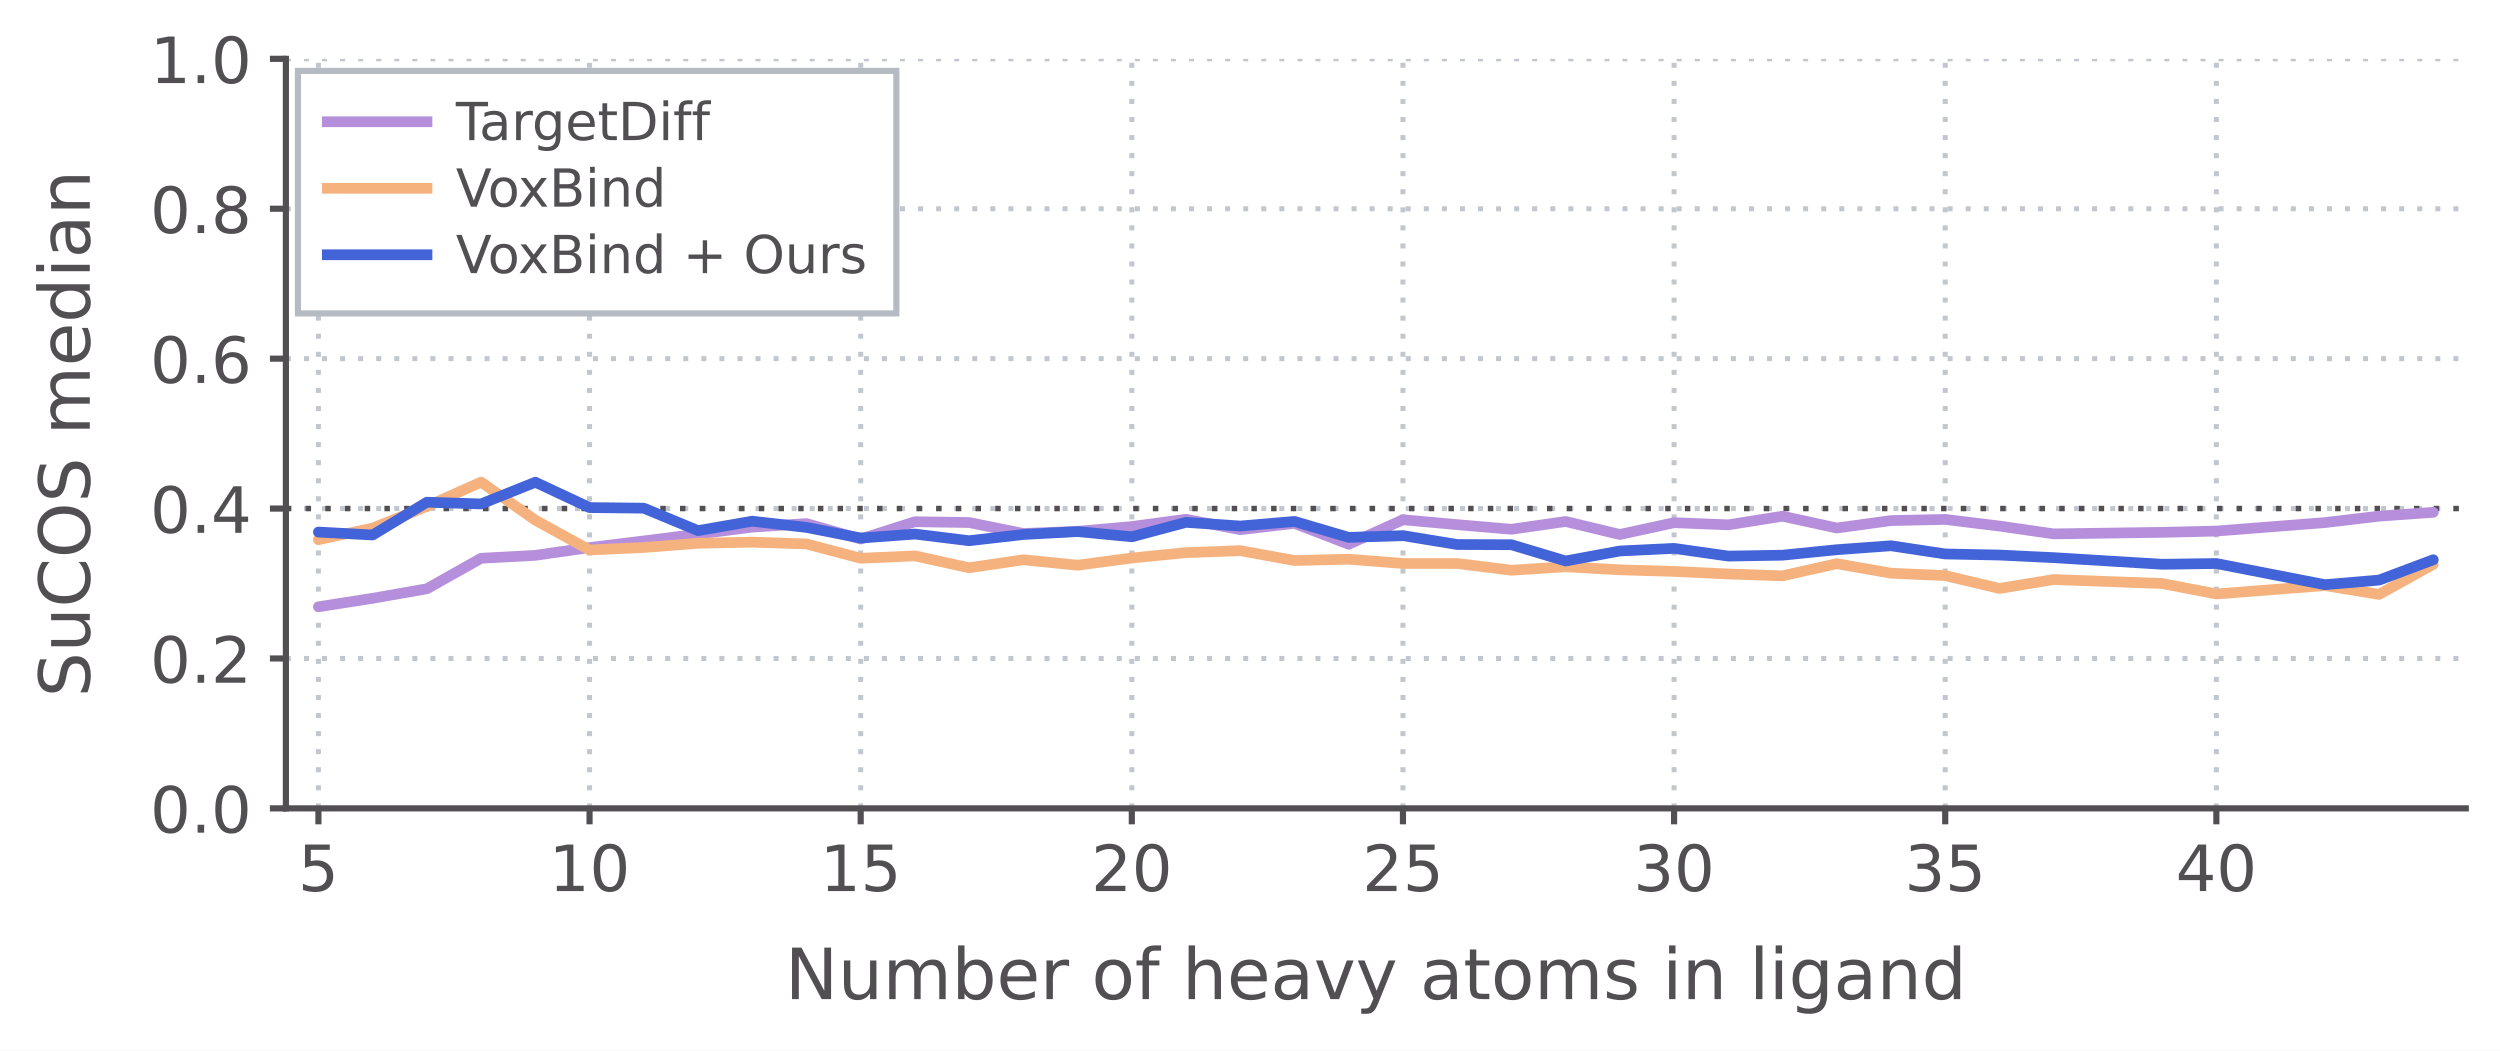
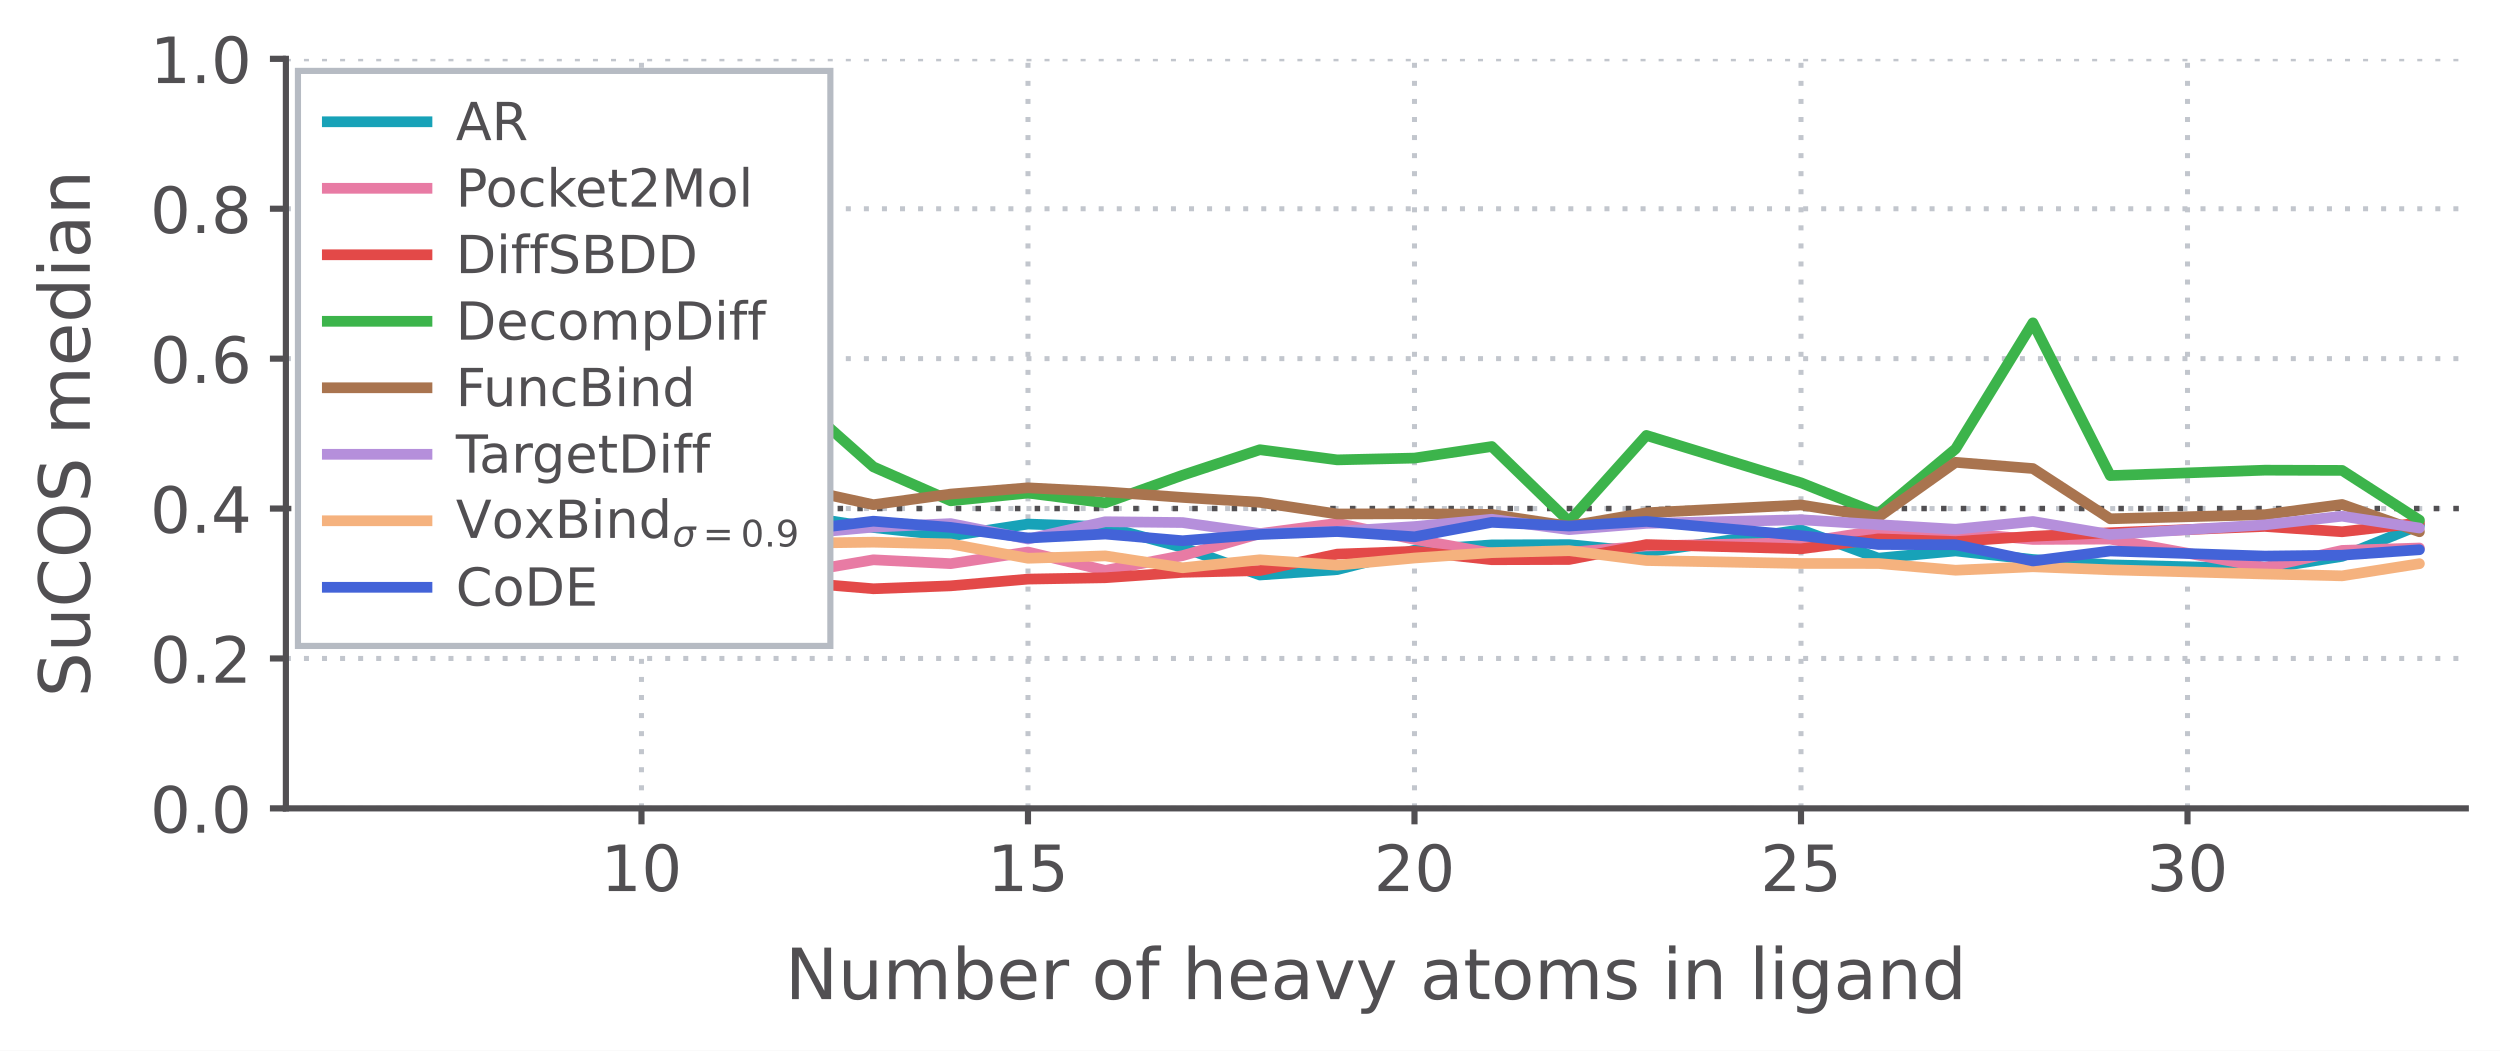
<svg xmlns="http://www.w3.org/2000/svg" xmlns:xlink="http://www.w3.org/1999/xlink" width="548.1pt" height="230.353pt" viewBox="0 0 548.1 230.353" version="1.1">
  <defs>
    <style type="text/css">*{stroke-linejoin: round; stroke-linecap: butt}</style>
  </defs>
  <g id="figure_1">
    <g id="patch_1">
      <path d="M 0 230.353  L 548.1 230.353  L 548.1 0  L 0 0  z " style="fill: #ffffff" />
    </g>
    <g id="axes_1">
      <g id="patch_2">
        <path d="M 62.677 177.226  L 540.6 177.226  L 540.6 12.9  L 62.677 12.9  z " style="fill: #ffffff" />
      </g>
      <g id="matplotlib.axis_1">
        <g id="xtick_1">
          <g id="line2d_1">
-             <path d="M 69.81 177.226  L 69.81 12.9  " clip-path="url(#p64184d56db)" style="fill: none; stroke-dasharray: 1.1,2.86; stroke-dashoffset: 0; stroke: #c2c6cd; stroke-width: 1.1" />
+             <path d="M 140.636 177.226  L 140.636 12.9  " clip-path="url(#pcd29ead60c)" style="fill: none; stroke-dasharray: 1.1,2.86; stroke-dashoffset: 0; stroke: #c2c6cd; stroke-width: 1.1" />
          </g>
          <g id="line2d_2">
            <defs>
-               <path id="m9a346d5cc1" d="M 0 0  L 0 3.5  " style="stroke: #514f52; stroke-width: 1.35" />
+               <path id="mb26d4b2e39" d="M 0 0  L 0 3.5  " style="stroke: #514f52; stroke-width: 1.35" />
            </defs>
            <g>
-               <use xlink:href="#m9a346d5cc1" x="69.81" y="177.226" style="fill: #514f52; stroke: #514f52; stroke-width: 1.35" />
+               <use xlink:href="#mb26d4b2e39" x="140.636" y="177.226" style="fill: #514f52; stroke: #514f52; stroke-width: 1.35" />
            </g>
          </g>
          <g id="text_1">
-             <text style="font-size: 14px; font-family: 'DejaVu Sans'; text-anchor: middle; fill: #514f52" x="69.81" y="195.364" transform="rotate(-0 69.81045 195.3637)">5</text>
+             <text style="font-size: 14px; font-family: 'DejaVu Sans'; text-anchor: middle; fill: #514f52" x="140.636" y="195.364" transform="rotate(-0 140.6363 195.3637)">10</text>
          </g>
        </g>
        <g id="xtick_2">
          <g id="line2d_3">
-             <path d="M 129.254 177.226  L 129.254 12.9  " clip-path="url(#p64184d56db)" style="fill: none; stroke-dasharray: 1.1,2.86; stroke-dashoffset: 0; stroke: #c2c6cd; stroke-width: 1.1" />
+             <path d="M 225.374 177.226  L 225.374 12.9  " clip-path="url(#pcd29ead60c)" style="fill: none; stroke-dasharray: 1.1,2.86; stroke-dashoffset: 0; stroke: #c2c6cd; stroke-width: 1.1" />
          </g>
          <g id="line2d_4">
            <g>
-               <use xlink:href="#m9a346d5cc1" x="129.254" y="177.226" style="fill: #514f52; stroke: #514f52; stroke-width: 1.35" />
+               <use xlink:href="#mb26d4b2e39" x="225.374" y="177.226" style="fill: #514f52; stroke: #514f52; stroke-width: 1.35" />
            </g>
          </g>
          <g id="text_2">
-             <text style="font-size: 14px; font-family: 'DejaVu Sans'; text-anchor: middle; fill: #514f52" x="129.254" y="195.364" transform="rotate(-0 129.2536 195.3637)">10</text>
+             <text style="font-size: 14px; font-family: 'DejaVu Sans'; text-anchor: middle; fill: #514f52" x="225.374" y="195.364" transform="rotate(-0 225.3744 195.3637)">15</text>
          </g>
        </g>
        <g id="xtick_3">
          <g id="line2d_5">
-             <path d="M 188.697 177.226  L 188.697 12.9  " clip-path="url(#p64184d56db)" style="fill: none; stroke-dasharray: 1.1,2.86; stroke-dashoffset: 0; stroke: #c2c6cd; stroke-width: 1.1" />
+             <path d="M 310.112 177.226  L 310.112 12.9  " clip-path="url(#pcd29ead60c)" style="fill: none; stroke-dasharray: 1.1,2.86; stroke-dashoffset: 0; stroke: #c2c6cd; stroke-width: 1.1" />
          </g>
          <g id="line2d_6">
            <g>
-               <use xlink:href="#m9a346d5cc1" x="188.697" y="177.226" style="fill: #514f52; stroke: #514f52; stroke-width: 1.35" />
+               <use xlink:href="#mb26d4b2e39" x="310.112" y="177.226" style="fill: #514f52; stroke: #514f52; stroke-width: 1.35" />
            </g>
          </g>
          <g id="text_3">
-             <text style="font-size: 14px; font-family: 'DejaVu Sans'; text-anchor: middle; fill: #514f52" x="188.697" y="195.364" transform="rotate(-0 188.6967 195.3637)">15</text>
+             <text style="font-size: 14px; font-family: 'DejaVu Sans'; text-anchor: middle; fill: #514f52" x="310.112" y="195.364" transform="rotate(-0 310.1124 195.3637)">20</text>
          </g>
        </g>
        <g id="xtick_4">
          <g id="line2d_7">
-             <path d="M 248.14 177.226  L 248.14 12.9  " clip-path="url(#p64184d56db)" style="fill: none; stroke-dasharray: 1.1,2.86; stroke-dashoffset: 0; stroke: #c2c6cd; stroke-width: 1.1" />
+             <path d="M 394.851 177.226  L 394.851 12.9  " clip-path="url(#pcd29ead60c)" style="fill: none; stroke-dasharray: 1.1,2.86; stroke-dashoffset: 0; stroke: #c2c6cd; stroke-width: 1.1" />
          </g>
          <g id="line2d_8">
            <g>
-               <use xlink:href="#m9a346d5cc1" x="248.14" y="177.226" style="fill: #514f52; stroke: #514f52; stroke-width: 1.35" />
+               <use xlink:href="#mb26d4b2e39" x="394.851" y="177.226" style="fill: #514f52; stroke: #514f52; stroke-width: 1.35" />
            </g>
          </g>
          <g id="text_4">
-             <text style="font-size: 14px; font-family: 'DejaVu Sans'; text-anchor: middle; fill: #514f52" x="248.14" y="195.364" transform="rotate(-0 248.1398 195.3637)">20</text>
+             <text style="font-size: 14px; font-family: 'DejaVu Sans'; text-anchor: middle; fill: #514f52" x="394.851" y="195.364" transform="rotate(-0 394.8505 195.3637)">25</text>
          </g>
        </g>
        <g id="xtick_5">
          <g id="line2d_9">
-             <path d="M 307.583 177.226  L 307.583 12.9  " clip-path="url(#p64184d56db)" style="fill: none; stroke-dasharray: 1.1,2.86; stroke-dashoffset: 0; stroke: #c2c6cd; stroke-width: 1.1" />
+             <path d="M 479.589 177.226  L 479.589 12.9  " clip-path="url(#pcd29ead60c)" style="fill: none; stroke-dasharray: 1.1,2.86; stroke-dashoffset: 0; stroke: #c2c6cd; stroke-width: 1.1" />
          </g>
          <g id="line2d_10">
            <g>
-               <use xlink:href="#m9a346d5cc1" x="307.583" y="177.226" style="fill: #514f52; stroke: #514f52; stroke-width: 1.35" />
+               <use xlink:href="#mb26d4b2e39" x="479.589" y="177.226" style="fill: #514f52; stroke: #514f52; stroke-width: 1.35" />
            </g>
          </g>
          <g id="text_5">
-             <text style="font-size: 14px; font-family: 'DejaVu Sans'; text-anchor: middle; fill: #514f52" x="307.583" y="195.364" transform="rotate(-0 307.5829 195.3637)">25</text>
-           </g>
-         </g>
-         <g id="xtick_6">
-           <g id="line2d_11">
-             <path d="M 367.026 177.226  L 367.026 12.9  " clip-path="url(#p64184d56db)" style="fill: none; stroke-dasharray: 1.1,2.86; stroke-dashoffset: 0; stroke: #c2c6cd; stroke-width: 1.1" />
-           </g>
-           <g id="line2d_12">
-             <g>
-               <use xlink:href="#m9a346d5cc1" x="367.026" y="177.226" style="fill: #514f52; stroke: #514f52; stroke-width: 1.35" />
-             </g>
-           </g>
-           <g id="text_6">
-             <text style="font-size: 14px; font-family: 'DejaVu Sans'; text-anchor: middle; fill: #514f52" x="367.026" y="195.364" transform="rotate(-0 367.0261 195.3637)">30</text>
-           </g>
-         </g>
-         <g id="xtick_7">
-           <g id="line2d_13">
-             <path d="M 426.469 177.226  L 426.469 12.9  " clip-path="url(#p64184d56db)" style="fill: none; stroke-dasharray: 1.1,2.86; stroke-dashoffset: 0; stroke: #c2c6cd; stroke-width: 1.1" />
-           </g>
-           <g id="line2d_14">
-             <g>
-               <use xlink:href="#m9a346d5cc1" x="426.469" y="177.226" style="fill: #514f52; stroke: #514f52; stroke-width: 1.35" />
-             </g>
-           </g>
-           <g id="text_7">
-             <text style="font-size: 14px; font-family: 'DejaVu Sans'; text-anchor: middle; fill: #514f52" x="426.469" y="195.364" transform="rotate(-0 426.4692 195.3637)">35</text>
-           </g>
-         </g>
-         <g id="xtick_8">
-           <g id="line2d_15">
-             <path d="M 485.912 177.226  L 485.912 12.9  " clip-path="url(#p64184d56db)" style="fill: none; stroke-dasharray: 1.1,2.86; stroke-dashoffset: 0; stroke: #c2c6cd; stroke-width: 1.1" />
-           </g>
-           <g id="line2d_16">
-             <g>
-               <use xlink:href="#m9a346d5cc1" x="485.912" y="177.226" style="fill: #514f52; stroke: #514f52; stroke-width: 1.35" />
-             </g>
-           </g>
-           <g id="text_8">
-             <text style="font-size: 14px; font-family: 'DejaVu Sans'; text-anchor: middle; fill: #514f52" x="485.912" y="195.364" transform="rotate(-0 485.9123 195.3637)">40</text>
-           </g>
-         </g>
-         <g id="text_9">
+             <text style="font-size: 14px; font-family: 'DejaVu Sans'; text-anchor: middle; fill: #514f52" x="479.589" y="195.364" transform="rotate(-0 479.5886 195.3637)">30</text>
+           </g>
+         </g>
+         <g id="text_6">
          <text style="font-size: 15.5px; font-family: 'DejaVu Sans'; text-anchor: middle; fill: #514f52" x="301.639" y="219.053" transform="rotate(-0 301.6386 219.0529)">Number of heavy atoms in ligand</text>
        </g>
      </g>
      <g id="matplotlib.axis_2">
        <g id="ytick_1">
+           <g id="line2d_11">
+             <path d="M 62.677 177.226  L 540.6 177.226  " clip-path="url(#pcd29ead60c)" style="fill: none; stroke-dasharray: 1.1,2.86; stroke-dashoffset: 0; stroke: #c2c6cd; stroke-width: 1.1" />
+           </g>
+           <g id="line2d_12">
+             <defs>
+               <path id="md23c4369bd" d="M 0 0  L -3.5 0  " style="stroke: #514f52; stroke-width: 1.35" />
+             </defs>
+             <g>
+               <use xlink:href="#md23c4369bd" x="62.677" y="177.226" style="fill: #514f52; stroke: #514f52; stroke-width: 1.35" />
+             </g>
+           </g>
+           <g id="text_7">
+             <text style="font-size: 14px; font-family: 'DejaVu Sans'; text-anchor: end; fill: #514f52" x="55.177" y="182.545" transform="rotate(-0 55.17727 182.5448)">0.0</text>
+           </g>
+         </g>
+         <g id="ytick_2">
+           <g id="line2d_13">
+             <path d="M 62.677 144.361  L 540.6 144.361  " clip-path="url(#pcd29ead60c)" style="fill: none; stroke-dasharray: 1.1,2.86; stroke-dashoffset: 0; stroke: #c2c6cd; stroke-width: 1.1" />
+           </g>
+           <g id="line2d_14">
+             <g>
+               <use xlink:href="#md23c4369bd" x="62.677" y="144.361" style="fill: #514f52; stroke: #514f52; stroke-width: 1.35" />
+             </g>
+           </g>
+           <g id="text_8">
+             <text style="font-size: 14px; font-family: 'DejaVu Sans'; text-anchor: end; fill: #514f52" x="55.177" y="149.68" transform="rotate(-0 55.17727 149.6796)">0.2</text>
+           </g>
+         </g>
+         <g id="ytick_3">
+           <g id="line2d_15">
+             <path d="M 62.677 111.496  L 540.6 111.496  " clip-path="url(#pcd29ead60c)" style="fill: none; stroke-dasharray: 1.1,2.86; stroke-dashoffset: 0; stroke: #c2c6cd; stroke-width: 1.1" />
+           </g>
+           <g id="line2d_16">
+             <g>
+               <use xlink:href="#md23c4369bd" x="62.677" y="111.496" style="fill: #514f52; stroke: #514f52; stroke-width: 1.35" />
+             </g>
+           </g>
+           <g id="text_9">
+             <text style="font-size: 14px; font-family: 'DejaVu Sans'; text-anchor: end; fill: #514f52" x="55.177" y="116.814" transform="rotate(-0 55.17727 116.8145)">0.4</text>
+           </g>
+         </g>
+         <g id="ytick_4">
          <g id="line2d_17">
-             <path d="M 62.677 177.226  L 540.6 177.226  " clip-path="url(#p64184d56db)" style="fill: none; stroke-dasharray: 1.1,2.86; stroke-dashoffset: 0; stroke: #c2c6cd; stroke-width: 1.1" />
+             <path d="M 62.677 78.63  L 540.6 78.63  " clip-path="url(#pcd29ead60c)" style="fill: none; stroke-dasharray: 1.1,2.86; stroke-dashoffset: 0; stroke: #c2c6cd; stroke-width: 1.1" />
          </g>
          <g id="line2d_18">
-             <defs>
-               <path id="m7f7720b2c6" d="M 0 0  L -3.5 0  " style="stroke: #514f52; stroke-width: 1.35" />
-             </defs>
-             <g>
-               <use xlink:href="#m7f7720b2c6" x="62.677" y="177.226" style="fill: #514f52; stroke: #514f52; stroke-width: 1.35" />
+             <g>
+               <use xlink:href="#md23c4369bd" x="62.677" y="78.63" style="fill: #514f52; stroke: #514f52; stroke-width: 1.35" />
            </g>
          </g>
          <g id="text_10">
-             <text style="font-size: 14px; font-family: 'DejaVu Sans'; text-anchor: end; fill: #514f52" x="55.177" y="182.545" transform="rotate(-0 55.17727 182.5448)">0.0</text>
-           </g>
-         </g>
-         <g id="ytick_2">
+             <text style="font-size: 14px; font-family: 'DejaVu Sans'; text-anchor: end; fill: #514f52" x="55.177" y="83.949" transform="rotate(-0 55.17727 83.94928)">0.6</text>
+           </g>
+         </g>
+         <g id="ytick_5">
          <g id="line2d_19">
-             <path d="M 62.677 144.361  L 540.6 144.361  " clip-path="url(#p64184d56db)" style="fill: none; stroke-dasharray: 1.1,2.86; stroke-dashoffset: 0; stroke: #c2c6cd; stroke-width: 1.1" />
+             <path d="M 62.677 45.765  L 540.6 45.765  " clip-path="url(#pcd29ead60c)" style="fill: none; stroke-dasharray: 1.1,2.86; stroke-dashoffset: 0; stroke: #c2c6cd; stroke-width: 1.1" />
          </g>
          <g id="line2d_20">
            <g>
-               <use xlink:href="#m7f7720b2c6" x="62.677" y="144.361" style="fill: #514f52; stroke: #514f52; stroke-width: 1.35" />
+               <use xlink:href="#md23c4369bd" x="62.677" y="45.765" style="fill: #514f52; stroke: #514f52; stroke-width: 1.35" />
            </g>
          </g>
          <g id="text_11">
-             <text style="font-size: 14px; font-family: 'DejaVu Sans'; text-anchor: end; fill: #514f52" x="55.177" y="149.68" transform="rotate(-0 55.17727 149.6796)">0.2</text>
-           </g>
-         </g>
-         <g id="ytick_3">
+             <text style="font-size: 14px; font-family: 'DejaVu Sans'; text-anchor: end; fill: #514f52" x="55.177" y="51.084" transform="rotate(-0 55.17727 51.08409)">0.8</text>
+           </g>
+         </g>
+         <g id="ytick_6">
          <g id="line2d_21">
-             <path d="M 62.677 111.496  L 540.6 111.496  " clip-path="url(#p64184d56db)" style="fill: none; stroke-dasharray: 1.1,2.86; stroke-dashoffset: 0; stroke: #c2c6cd; stroke-width: 1.1" />
+             <path d="M 62.677 12.9  L 540.6 12.9  " clip-path="url(#pcd29ead60c)" style="fill: none; stroke-dasharray: 1.1,2.86; stroke-dashoffset: 0; stroke: #c2c6cd; stroke-width: 1.1" />
          </g>
          <g id="line2d_22">
            <g>
-               <use xlink:href="#m7f7720b2c6" x="62.677" y="111.496" style="fill: #514f52; stroke: #514f52; stroke-width: 1.35" />
+               <use xlink:href="#md23c4369bd" x="62.677" y="12.9" style="fill: #514f52; stroke: #514f52; stroke-width: 1.35" />
            </g>
          </g>
          <g id="text_12">
-             <text style="font-size: 14px; font-family: 'DejaVu Sans'; text-anchor: end; fill: #514f52" x="55.177" y="116.814" transform="rotate(-0 55.17727 116.8145)">0.4</text>
-           </g>
-         </g>
-         <g id="ytick_4">
-           <g id="line2d_23">
-             <path d="M 62.677 78.63  L 540.6 78.63  " clip-path="url(#p64184d56db)" style="fill: none; stroke-dasharray: 1.1,2.86; stroke-dashoffset: 0; stroke: #c2c6cd; stroke-width: 1.1" />
-           </g>
-           <g id="line2d_24">
-             <g>
-               <use xlink:href="#m7f7720b2c6" x="62.677" y="78.63" style="fill: #514f52; stroke: #514f52; stroke-width: 1.35" />
-             </g>
-           </g>
-           <g id="text_13">
-             <text style="font-size: 14px; font-family: 'DejaVu Sans'; text-anchor: end; fill: #514f52" x="55.177" y="83.949" transform="rotate(-0 55.17727 83.94928)">0.6</text>
-           </g>
-         </g>
-         <g id="ytick_5">
-           <g id="line2d_25">
-             <path d="M 62.677 45.765  L 540.6 45.765  " clip-path="url(#p64184d56db)" style="fill: none; stroke-dasharray: 1.1,2.86; stroke-dashoffset: 0; stroke: #c2c6cd; stroke-width: 1.1" />
-           </g>
-           <g id="line2d_26">
-             <g>
-               <use xlink:href="#m7f7720b2c6" x="62.677" y="45.765" style="fill: #514f52; stroke: #514f52; stroke-width: 1.35" />
-             </g>
-           </g>
-           <g id="text_14">
-             <text style="font-size: 14px; font-family: 'DejaVu Sans'; text-anchor: end; fill: #514f52" x="55.177" y="51.084" transform="rotate(-0 55.17727 51.08409)">0.8</text>
-           </g>
-         </g>
-         <g id="ytick_6">
-           <g id="line2d_27">
-             <path d="M 62.677 12.9  L 540.6 12.9  " clip-path="url(#p64184d56db)" style="fill: none; stroke-dasharray: 1.1,2.86; stroke-dashoffset: 0; stroke: #c2c6cd; stroke-width: 1.1" />
-           </g>
-           <g id="line2d_28">
-             <g>
-               <use xlink:href="#m7f7720b2c6" x="62.677" y="12.9" style="fill: #514f52; stroke: #514f52; stroke-width: 1.35" />
-             </g>
-           </g>
-           <g id="text_15">
            <text style="font-size: 14px; font-family: 'DejaVu Sans'; text-anchor: end; fill: #514f52" x="55.177" y="18.219" transform="rotate(-0 55.17727 18.21891)">1.0</text>
          </g>
        </g>
-         <g id="text_16">
+         <g id="text_13">
          <text style="font-size: 15.5px; font-family: 'DejaVu Sans'; text-anchor: middle; fill: #514f52" x="19.689" y="95.063" transform="rotate(-90 19.68938 95.06296)">SuCOS median</text>
        </g>
      </g>
      <g id="patch_3">
        <path d="M 62.677 177.226  L 62.677 12.9  " style="fill: none; stroke: #514f52; stroke-width: 1.35; stroke-linejoin: miter; stroke-linecap: square" />
      </g>
      <g id="patch_4">
        <path d="M 62.677 177.226  L 540.6 177.226  " style="fill: none; stroke: #514f52; stroke-width: 1.35; stroke-linejoin: miter; stroke-linecap: square" />
      </g>
+       <g id="line2d_23">
+         <path d="M 62.677 111.496  L 540.6 111.496  " clip-path="url(#pcd29ead60c)" style="fill: none; stroke-dasharray: 1.2,3.12; stroke-dashoffset: 0; stroke: #514f52; stroke-width: 1.2" />
+       </g>
+       <g id="line2d_24">
+         <path d="M 72.846 137.63  L 106.741 124.738  L 123.689 119.818  L 140.636 116.017  L 157.584 115.524  L 174.532 113.013  L 191.479 115.661  L 208.427 117.497  L 225.374 114.893  L 242.322 115.474  L 259.27 120.012  L 276.217 126.063  L 293.165 124.881  L 310.112 120.62  L 327.06 119.465  L 344.008 119.403  L 360.955 121.043  L 394.851 116.157  L 411.798 122.369  L 428.746 120.784  L 445.693 122.669  L 462.641 123.838  L 496.536 124.677  L 513.484 121.979  L 530.431 115.142  " clip-path="url(#pcd29ead60c)" style="fill: none; stroke: #17a2b8; stroke-width: 2.35; stroke-linecap: round" />
+       </g>
+       <g id="line2d_25">
+         <path d="M 72.846 118.955  L 106.741 120.619  L 123.689 118.053  L 140.636 124.948  L 157.584 127.248  L 174.532 125.608  L 191.479 122.729  L 208.427 123.575  L 225.374 121.021  L 242.322 125.058  L 259.27 121.817  L 276.217 116.988  L 293.165 114.727  L 310.112 118.25  L 327.06 121.274  L 344.008 121.093  L 360.955 119.69  L 394.851 118.983  L 411.798 116.323  L 428.746 116.762  L 445.693 118.268  L 462.641 118.185  L 496.536 124.381  L 513.484 120.672  L 530.431 120.144  " clip-path="url(#pcd29ead60c)" style="fill: none; stroke: #e87ba4; stroke-width: 2.35; stroke-linecap: round" />
+       </g>
+       <g id="line2d_26">
+         <path d="M 72.846 136.808  L 106.741 135.618  L 123.689 135.345  L 140.636 133.158  L 157.584 127.503  L 174.532 127.651  L 191.479 129.081  L 208.427 128.439  L 225.374 126.961  L 242.322 126.663  L 259.27 125.478  L 276.217 125.088  L 293.165 121.484  L 310.112 120.869  L 327.06 122.713  L 344.008 122.663  L 360.955 119.39  L 394.851 120.319  L 411.798 118.143  L 428.746 118.731  L 445.693 117.572  L 462.641 116.793  L 496.536 115.415  L 513.484 116.585  L 530.431 114.656  " clip-path="url(#pcd29ead60c)" style="fill: none; stroke: #e34948; stroke-width: 2.35; stroke-linecap: round" />
+       </g>
+       <g id="line2d_27">
+         <path d="M 72.846 98.244  L 106.741 71.836  L 123.689 94.369  L 140.636 105.18  L 157.584 102.228  L 174.532 87.328  L 191.479 102.355  L 208.427 109.797  L 225.374 108.101  L 242.322 110.25  L 259.27 104.186  L 276.217 98.594  L 293.165 100.82  L 310.112 100.429  L 327.06 97.894  L 344.008 114.331  L 360.955 95.464  L 394.851 105.852  L 411.798 112.59  L 428.746 98.412  L 445.693 70.783  L 462.641 104.265  L 496.536 103.081  L 513.484 103.132  L 530.431 114.034  " clip-path="url(#pcd29ead60c)" style="fill: none; stroke: #3cb44b; stroke-width: 2.35; stroke-linecap: round" />
+       </g>
+       <g id="line2d_28">
+         <path d="M 72.846 103.743  L 106.741 100.235  L 123.689 110.017  L 140.636 118.119  L 157.584 111.404  L 174.532 106.946  L 191.479 110.65  L 208.427 108.315  L 225.374 106.948  L 242.322 107.825  L 259.27 109.053  L 276.217 110.128  L 293.165 112.687  L 310.112 112.633  L 327.06 112.78  L 344.008 115.346  L 360.955 112.421  L 394.851 110.709  L 411.798 113.391  L 428.746 101.359  L 445.693 102.722  L 462.641 113.739  L 496.536 112.838  L 513.484 110.597  L 530.431 116.583  " clip-path="url(#pcd29ead60c)" style="fill: none; stroke: #a9744f; stroke-width: 2.35; stroke-linecap: round" />
+       </g>
      <g id="line2d_29">
-         <path d="M 62.677 111.496  L 540.6 111.496  " clip-path="url(#p64184d56db)" style="fill: none; stroke-dasharray: 1.2,3.12; stroke-dashoffset: 0; stroke: #514f52; stroke-width: 1.2" />
+         <path d="M 72.846 131.169  L 106.741 122.397  L 123.689 121.752  L 140.636 120.051  L 157.584 118.595  L 174.532 117.1  L 191.479 115.565  L 208.427 114.793  L 225.374 118.174  L 242.322 114.384  L 259.27 114.562  L 276.217 116.964  L 293.165 116.5  L 310.112 115.442  L 327.06 113.844  L 344.008 116.121  L 360.955 114.744  L 394.851 113.947  L 411.798 115.024  L 428.746 116.039  L 445.693 114.331  L 462.641 117.185  L 496.536 115.066  L 513.484 113.171  L 530.431 115.765  " clip-path="url(#pcd29ead60c)" style="fill: none; stroke: #b58fdb; stroke-width: 2.35; stroke-linecap: round" />
      </g>
      <g id="line2d_30">
-         <path d="M 69.81 133.036  L 81.699 131.169  L 93.588 129.082  L 105.476 122.397  L 117.365 121.752  L 129.254 120.051  L 141.142 118.595  L 153.031 117.1  L 164.919 115.565  L 176.808 114.793  L 188.697 118.174  L 200.585 114.384  L 212.474 114.562  L 224.363 116.964  L 236.251 116.5  L 248.14 115.442  L 260.028 113.844  L 271.917 116.121  L 283.806 114.744  L 295.694 119.322  L 307.583 113.947  L 319.472 115.024  L 331.36 116.039  L 343.249 114.331  L 355.137 117.185  L 367.026 114.596  L 378.915 115.066  L 390.803 113.171  L 402.692 115.765  L 414.581 114.132  L 426.469 113.88  L 438.358 115.332  L 450.246 117.048  L 474.024 116.713  L 485.912 116.432  L 509.69 114.578  L 521.578 113.164  L 533.467 112.323  " clip-path="url(#p64184d56db)" style="fill: none; stroke: #b58fdb; stroke-width: 2.35; stroke-linecap: round" />
+         <path d="M 72.846 115.778  L 106.741 105.695  L 123.689 114.042  L 140.636 120.574  L 157.584 120.034  L 174.532 119.105  L 191.479 118.865  L 208.427 119.253  L 225.374 122.395  L 242.322 121.871  L 259.27 124.48  L 276.217 122.724  L 293.165 123.917  L 310.112 122.339  L 327.06 121.161  L 344.008 120.722  L 360.955 122.888  L 394.851 123.533  L 411.798 123.537  L 428.746 125.017  L 445.693 124.251  L 462.641 124.927  L 496.536 125.841  L 513.484 126.245  L 530.431 123.581  " clip-path="url(#pcd29ead60c)" style="fill: none; stroke: #f5b27e; stroke-width: 2.35; stroke-linecap: round" />
      </g>
      <g id="line2d_31">
-         <path d="M 69.81 118.315  L 81.699 115.778  L 93.588 111.008  L 105.476 105.695  L 117.365 114.042  L 129.254 120.574  L 141.142 120.034  L 153.031 119.105  L 164.919 118.865  L 176.808 119.253  L 188.697 122.395  L 200.585 121.871  L 212.474 124.48  L 224.363 122.724  L 236.251 123.917  L 248.14 122.339  L 260.028 121.161  L 271.917 120.722  L 283.806 122.888  L 295.694 122.606  L 307.583 123.533  L 319.472 123.537  L 331.36 125.017  L 343.249 124.251  L 355.137 124.927  L 367.026 125.275  L 378.915 125.841  L 390.803 126.245  L 402.692 123.581  L 414.581 125.671  L 426.469 126.194  L 438.358 129.015  L 450.246 127.058  L 474.024 127.928  L 485.912 130.223  L 509.69 128.371  L 521.578 130.317  L 533.467 123.728  " clip-path="url(#p64184d56db)" style="fill: none; stroke: #f5b27e; stroke-width: 2.35; stroke-linecap: round" />
-       </g>
-       <g id="line2d_32">
-         <path d="M 69.81 116.646  L 81.699 117.288  L 93.588 110.105  L 105.476 110.484  L 117.365 105.718  L 129.254 111.283  L 141.142 111.411  L 153.031 116.335  L 164.919 114.264  L 176.808 115.63  L 188.697 117.963  L 200.585 117.085  L 212.474 118.55  L 224.363 117.182  L 236.251 116.537  L 248.14 117.688  L 260.028 114.515  L 271.917 115.329  L 283.806 114.316  L 295.694 117.818  L 307.583 117.429  L 319.472 119.377  L 331.36 119.426  L 343.249 122.992  L 355.137 120.799  L 367.026 120.229  L 378.915 121.918  L 390.803 121.719  L 402.692 120.521  L 414.581 119.652  L 426.469 121.449  L 438.358 121.689  L 450.246 122.26  L 474.024 123.71  L 485.912 123.546  L 509.69 128.185  L 521.578 127.18  L 533.467 122.722  " clip-path="url(#p64184d56db)" style="fill: none; stroke: #4363d8; stroke-width: 2.35; stroke-linecap: round" />
+         <path d="M 72.846 117.288  L 106.741 110.484  L 123.689 105.718  L 140.636 111.283  L 157.584 111.411  L 174.532 116.335  L 191.479 114.264  L 208.427 115.63  L 225.374 117.963  L 242.322 117.085  L 259.27 118.55  L 276.217 117.182  L 293.165 116.537  L 310.112 117.688  L 327.06 114.515  L 344.008 115.329  L 360.955 114.316  L 394.851 117.429  L 411.798 119.377  L 428.746 119.426  L 445.693 122.992  L 462.641 120.799  L 496.536 121.918  L 513.484 121.719  L 530.431 120.521  " clip-path="url(#pcd29ead60c)" style="fill: none; stroke: #4363d8; stroke-width: 2.35; stroke-linecap: round" />
      </g>
      <g id="legend_1">
        <g id="patch_5">
-           <path d="M 65.322 68.715  L 196.516 68.715  L 196.516 15.545  L 65.322 15.545  z " style="fill: #ffffff; stroke: #b6bbc3; stroke-width: 1.35; stroke-linejoin: miter" />
+           <path d="M 65.322 141.614  L 182.047 141.614  L 182.047 15.545  L 65.322 15.545  z " style="fill: #ffffff; stroke: #b6bbc3; stroke-width: 1.35; stroke-linejoin: miter" />
+         </g>
+         <g id="line2d_32">
+           <path d="M 71.762 26.698  L 82.687 26.698  L 93.612 26.698  " style="fill: none; stroke: #17a2b8; stroke-width: 2.35; stroke-linecap: square" />
+         </g>
+         <g id="text_14">
+           <text style="font-size: 11.5px; font-family: 'DejaVu Sans'; text-anchor: start; fill: #514f52" x="99.937" y="30.723" transform="rotate(-0 99.93727 30.7232)">AR</text>
        </g>
        <g id="line2d_33">
-           <path d="M 71.762 26.698  L 82.687 26.698  L 93.612 26.698  " style="fill: none; stroke: #b58fdb; stroke-width: 2.35; stroke-linecap: square" />
+           <path d="M 71.762 41.278  L 82.687 41.278  L 93.612 41.278  " style="fill: none; stroke: #e87ba4; stroke-width: 2.35; stroke-linecap: square" />
+         </g>
+         <g id="text_15">
+           <text style="font-size: 11.5px; font-family: 'DejaVu Sans'; text-anchor: start; fill: #514f52" x="99.937" y="45.303" transform="rotate(-0 99.93727 45.30305)">Pocket2Mol</text>
+         </g>
+         <g id="line2d_34">
+           <path d="M 71.762 55.858  L 82.687 55.858  L 93.612 55.858  " style="fill: none; stroke: #e34948; stroke-width: 2.35; stroke-linecap: square" />
+         </g>
+         <g id="text_16">
+           <text style="font-size: 11.5px; font-family: 'DejaVu Sans'; text-anchor: start; fill: #514f52" x="99.937" y="59.883" transform="rotate(-0 99.93727 59.88289)">DiffSBDD</text>
+         </g>
+         <g id="line2d_35">
+           <path d="M 71.762 70.438  L 82.687 70.438  L 93.612 70.438  " style="fill: none; stroke: #3cb44b; stroke-width: 2.35; stroke-linecap: square" />
        </g>
        <g id="text_17">
-           <text style="font-size: 11.5px; font-family: 'DejaVu Sans'; text-anchor: start; fill: #514f52" x="99.937" y="30.723" transform="rotate(-0 99.93727 30.7232)">TargetDiff</text>
-         </g>
-         <g id="line2d_34">
-           <path d="M 71.762 41.278  L 82.687 41.278  L 93.612 41.278  " style="fill: none; stroke: #f5b27e; stroke-width: 2.35; stroke-linecap: square" />
+           <text style="font-size: 11.5px; font-family: 'DejaVu Sans'; text-anchor: start; fill: #514f52" x="99.937" y="74.463" transform="rotate(-0 99.93727 74.46273)">DecompDiff</text>
+         </g>
+         <g id="line2d_36">
+           <path d="M 71.762 85.018  L 82.687 85.018  L 93.612 85.018  " style="fill: none; stroke: #a9744f; stroke-width: 2.35; stroke-linecap: square" />
        </g>
        <g id="text_18">
-           <text style="font-size: 11.5px; font-family: 'DejaVu Sans'; text-anchor: start; fill: #514f52" x="99.937" y="45.303" transform="rotate(-0 99.93727 45.30305)">VoxBind</text>
-         </g>
-         <g id="line2d_35">
-           <path d="M 71.762 55.858  L 82.687 55.858  L 93.612 55.858  " style="fill: none; stroke: #4363d8; stroke-width: 2.35; stroke-linecap: square" />
+           <text style="font-size: 11.5px; font-family: 'DejaVu Sans'; text-anchor: start; fill: #514f52" x="99.937" y="89.043" transform="rotate(-0 99.93727 89.04258)">FuncBind</text>
+         </g>
+         <g id="line2d_37">
+           <path d="M 71.762 99.597  L 82.687 99.597  L 93.612 99.597  " style="fill: none; stroke: #b58fdb; stroke-width: 2.35; stroke-linecap: square" />
        </g>
        <g id="text_19">
-           <text style="font-size: 11.5px; font-family: 'DejaVu Sans'; text-anchor: start; fill: #514f52" x="99.937" y="59.883" transform="rotate(-0 99.93727 59.88289)">VoxBind + Ours</text>
+           <text style="font-size: 11.5px; font-family: 'DejaVu Sans'; text-anchor: start; fill: #514f52" x="99.937" y="103.622" transform="rotate(-0 99.93727 103.6224)">TargetDiff</text>
+         </g>
+         <g id="line2d_38">
+           <path d="M 71.762 114.177  L 82.687 114.177  L 93.612 114.177  " style="fill: none; stroke: #f5b27e; stroke-width: 2.35; stroke-linecap: square" />
+         </g>
+         <g id="text_20">
+           <g style="fill: #514f52" transform="translate(99.93727 118.2023)">
+             <text>
+               <tspan x="0" y="-0.266" style="font-size: 11.5px; font-family: 'DejaVu Sans'; fill: #514f52">V</tspan>
+               <tspan x="7.867" y="-0.266" style="font-size: 11.5px; font-family: 'DejaVu Sans'; fill: #514f52">o</tspan>
+               <tspan x="14.903" y="-0.266" style="font-size: 11.5px; font-family: 'DejaVu Sans'; fill: #514f52">x</tspan>
+               <tspan x="21.708" y="-0.266" style="font-size: 11.5px; font-family: 'DejaVu Sans'; fill: #514f52">B</tspan>
+               <tspan x="29.598" y="-0.266" style="font-size: 11.5px; font-family: 'DejaVu Sans'; fill: #514f52">i</tspan>
+               <tspan x="32.793" y="-0.266" style="font-size: 11.5px; font-family: 'DejaVu Sans'; fill: #514f52">n</tspan>
+               <tspan x="40.082" y="-0.266" style="font-size: 11.5px; font-family: 'DejaVu Sans'; fill: #514f52">d</tspan>
+               <tspan x="47.492" y="1.623" style="font-style: oblique; font-size: 8.05px; font-family: 'DejaVu Sans'; fill: #514f52">σ</tspan>
+               <tspan x="54.162" y="1.623" style="font-size: 8.05px; font-family: 'DejaVu Sans'; fill: #514f52">=</tspan>
+               <tspan x="62.475" y="1.623" style="font-size: 8.05px; font-family: 'DejaVu Sans'; fill: #514f52">0</tspan>
+               <tspan x="67.597" y="1.623" style="font-size: 8.05px; font-family: 'DejaVu Sans'; fill: #514f52">.</tspan>
+               <tspan x="70.156" y="1.623" style="font-size: 8.05px; font-family: 'DejaVu Sans'; fill: #514f52">9</tspan>
+             </text>
+           </g>
+         </g>
+         <g id="line2d_39">
+           <path d="M 71.762 128.757  L 82.687 128.757  L 93.612 128.757  " style="fill: none; stroke: #4363d8; stroke-width: 2.35; stroke-linecap: square" />
+         </g>
+         <g id="text_21">
+           <text style="font-size: 11.5px; font-family: 'DejaVu Sans'; text-anchor: start; fill: #514f52" x="99.937" y="132.782" transform="rotate(-0 99.93727 132.7821)">CoDE</text>
        </g>
      </g>
    </g>
  </g>
  <defs>
-     <clipPath id="p64184d56db">
+     <clipPath id="pcd29ead60c">
      <rect x="62.677" y="12.9" width="477.923" height="164.326" />
    </clipPath>
  </defs>
</svg>
